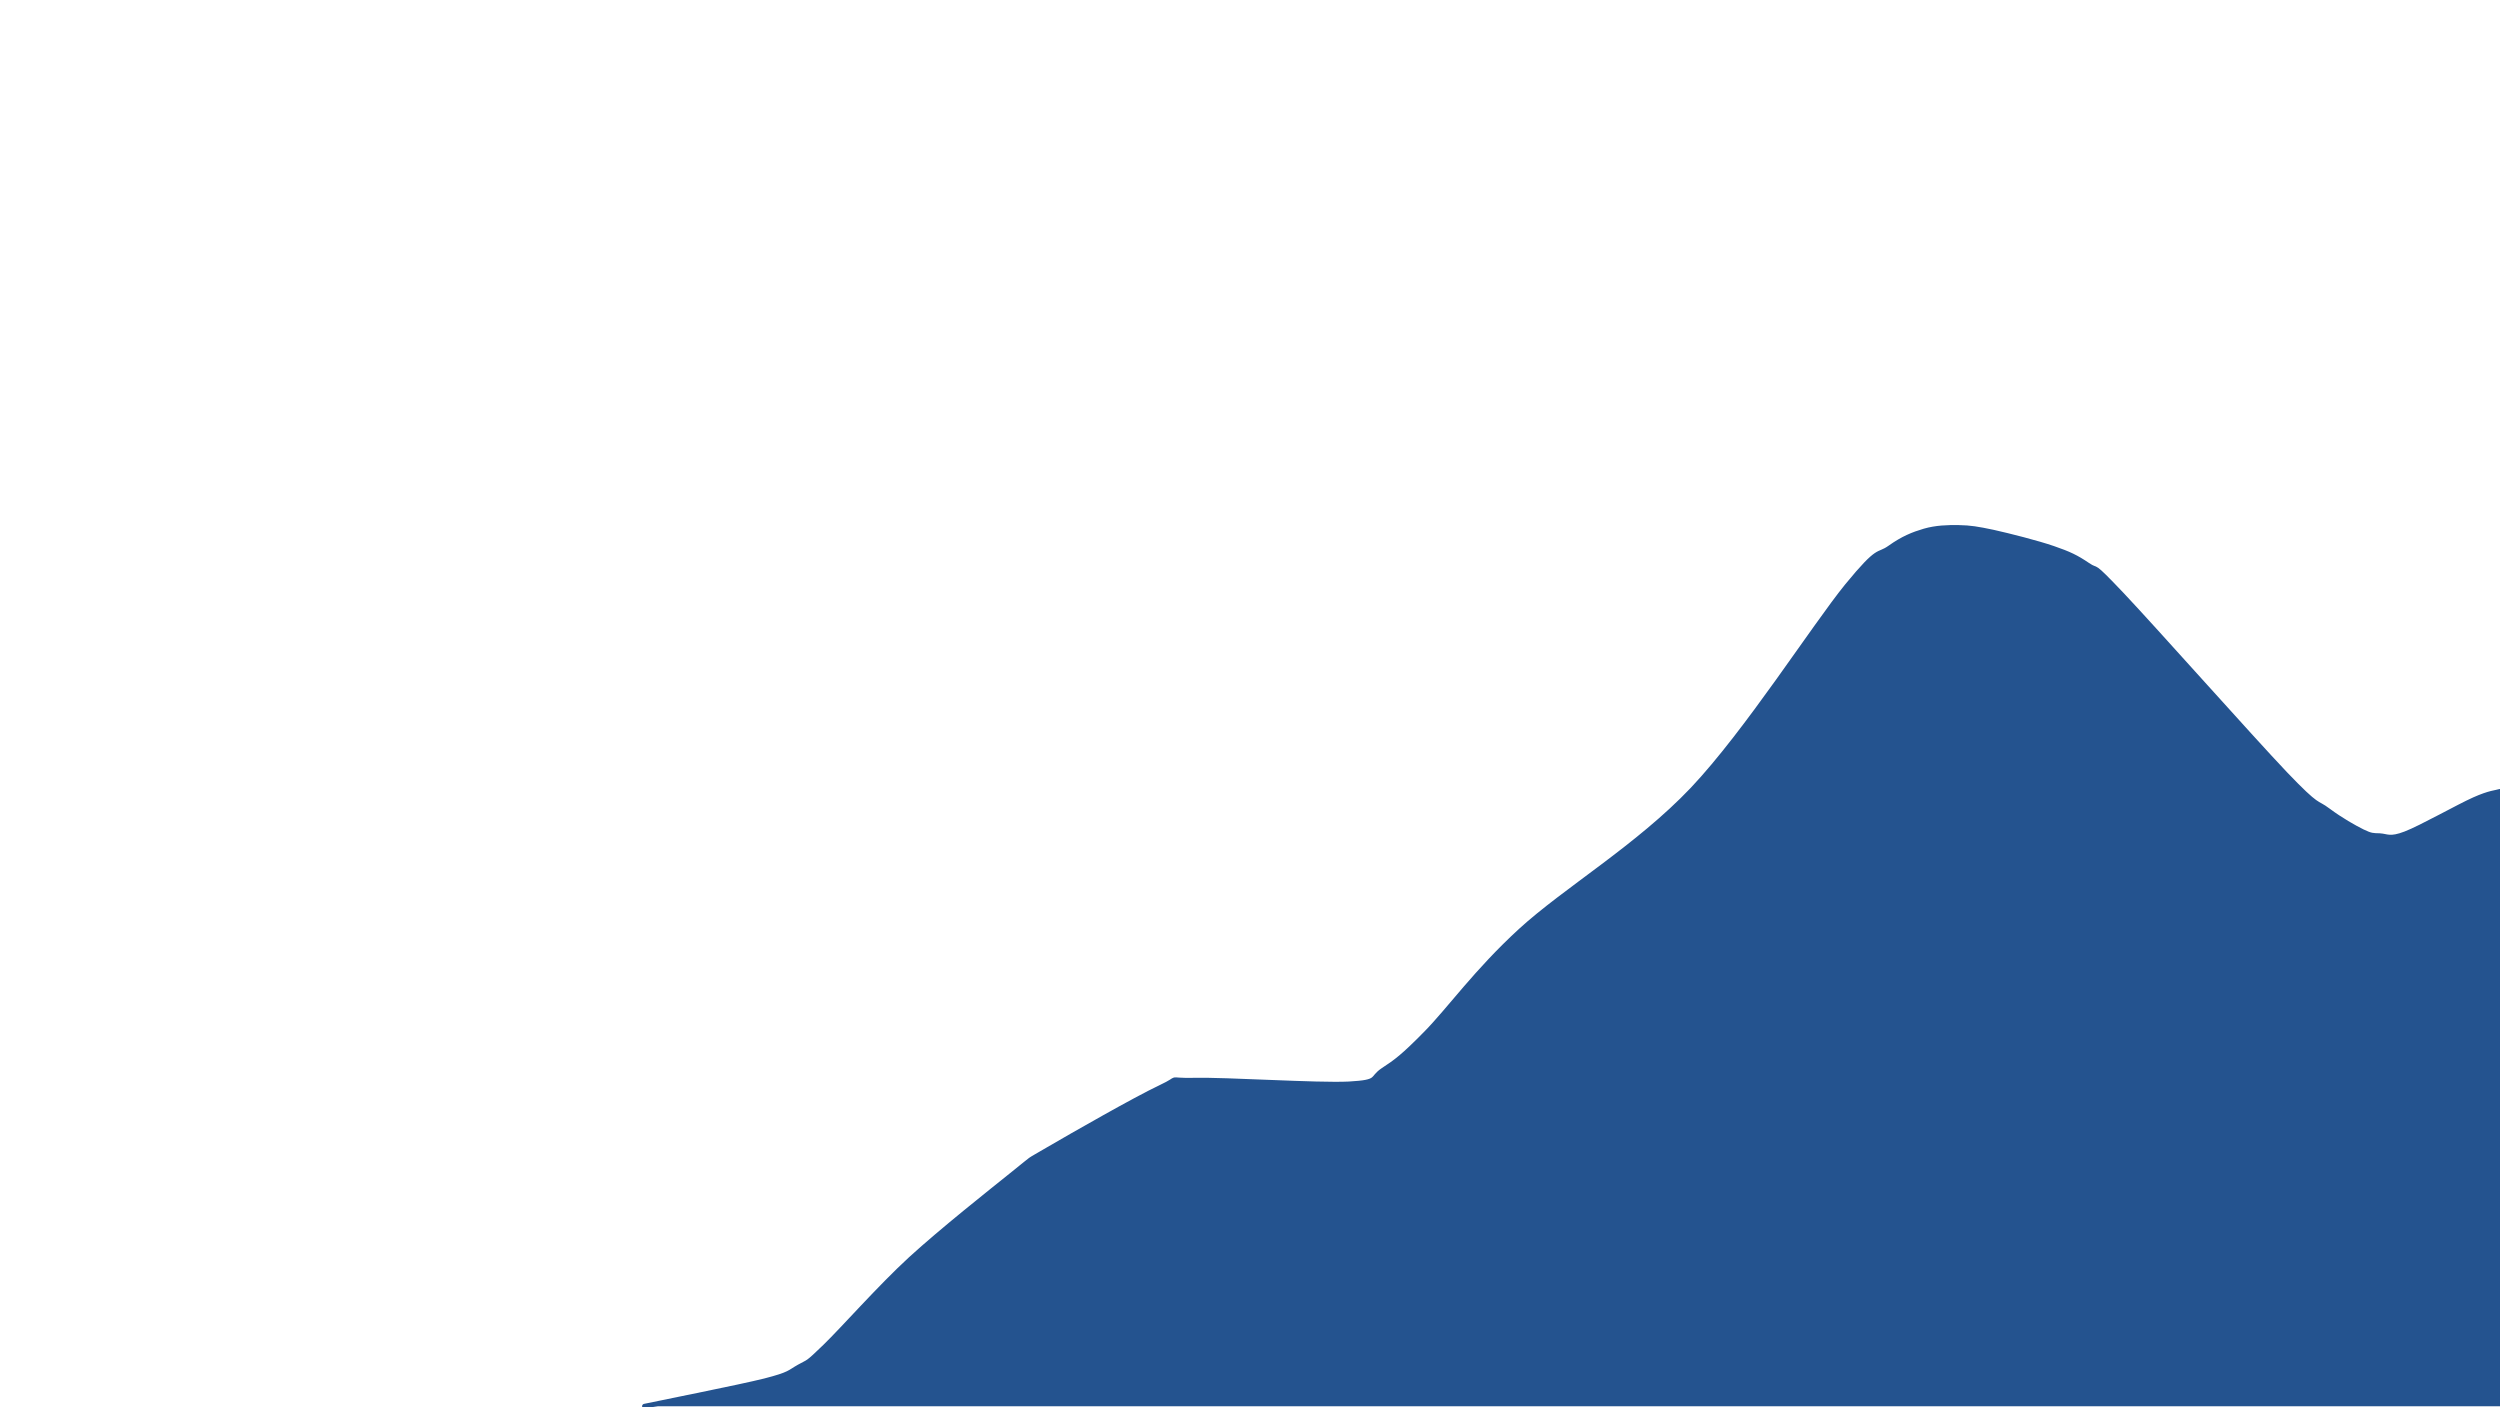
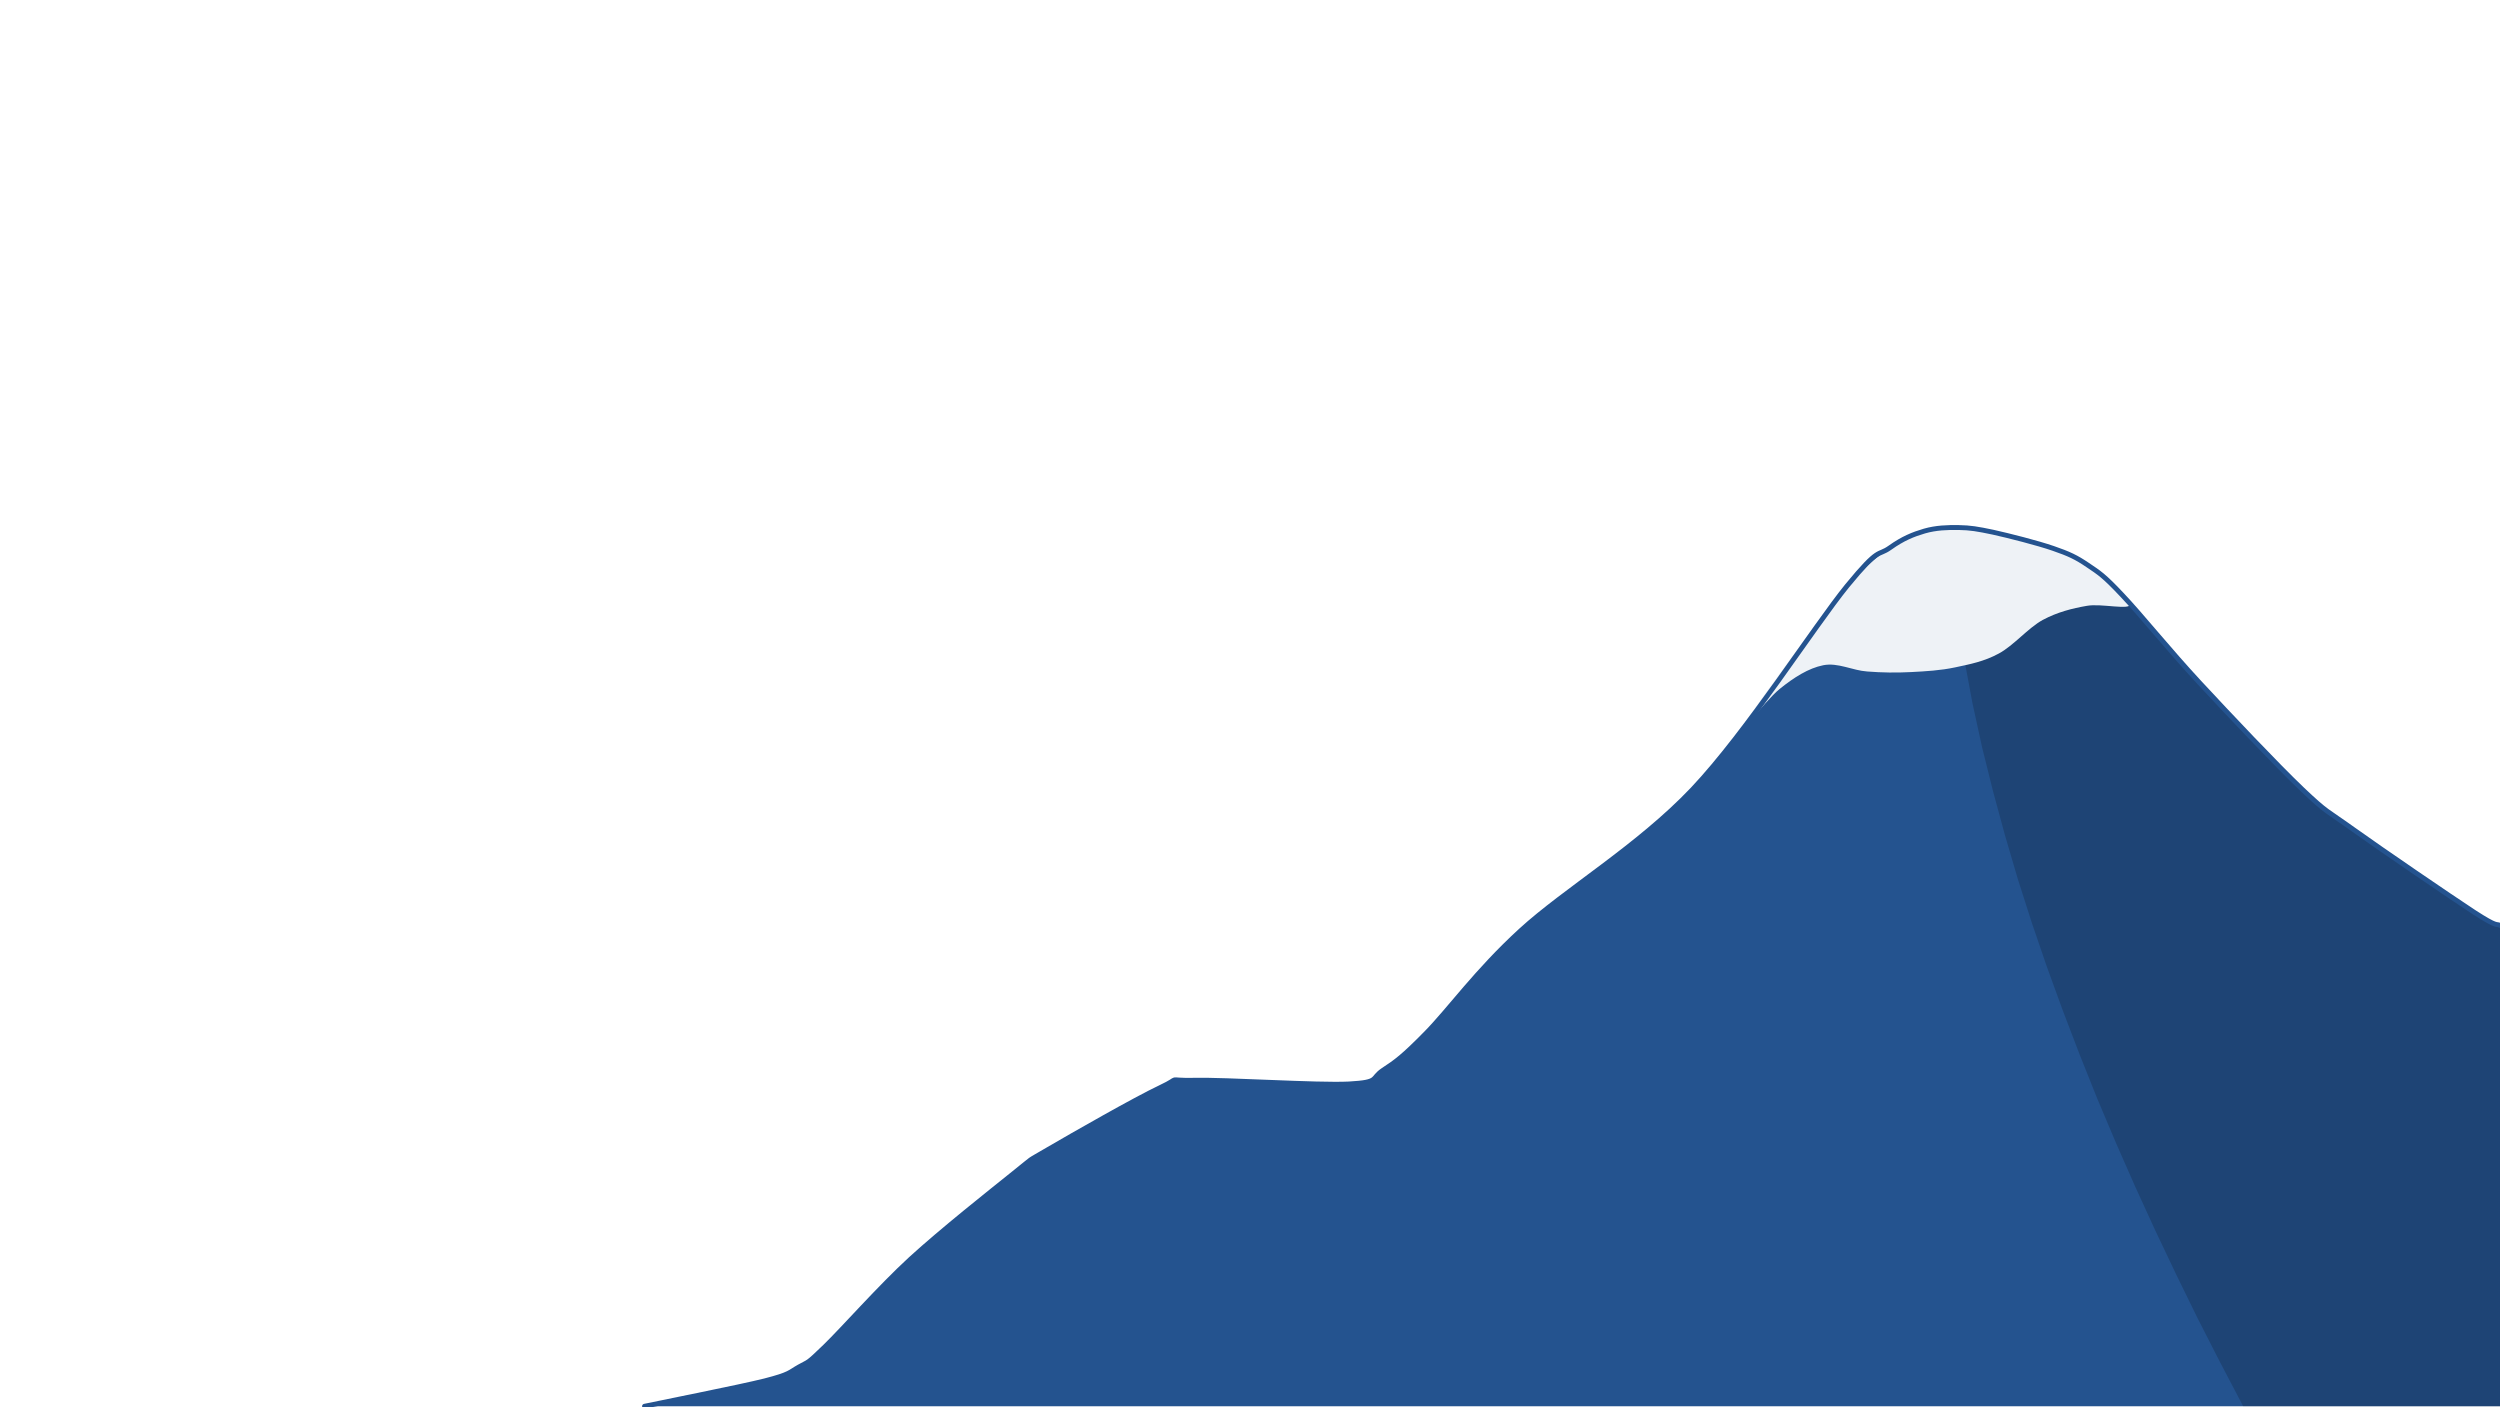
<svg xmlns="http://www.w3.org/2000/svg" viewBox="0 0 1280 720" width="1280" height="720">
-   <path id="shape" d="M330.0,720.0 C340.3,717.8 378.4,710.3 391.6,707.0 C404.8,703.6 404.0,702.7 409.2,699.8 C414.3,696.9 412.8,698.8 422.4,689.5 C431.9,680.3 450.2,659.4 466.3,644.6 C482.5,629.8 507.4,610.1 519.1,600.7 C530.8,591.4 524.3,595.8 536.7,588.5 C549.2,581.2 581.4,562.8 593.9,556.9 C606.4,551.0 595.4,553.4 611.5,553.1 C627.6,552.7 674.5,555.8 690.6,555.0 C706.8,554.1 701.6,552.3 708.2,547.9 C714.8,543.6 718.5,540.9 730.2,529.0 C742.0,517.0 755.9,497.3 778.6,476.5 C801.3,455.7 838.7,433.6 866.6,404.2 C894.4,374.8 928.9,320.7 945.7,300.0 C962.6,279.4 961.1,285.1 967.7,280.4 C974.3,275.7 979.5,273.6 985.3,271.9 C991.2,270.2 997.1,270.0 1002.9,270.1 C1008.8,270.2 1012.4,270.8 1020.5,272.5 C1028.6,274.3 1043.2,278.0 1051.3,280.8 C1059.4,283.6 1063.0,285.3 1068.9,289.3 C1074.8,293.3 1069.6,286.8 1086.5,304.6 C1103.3,322.4 1152.5,377.8 1170.0,396.2 C1187.6,414.6 1185.4,410.0 1192.0,415.0 C1198.6,419.9 1205.2,423.6 1209.6,425.8 C1214.0,427.9 1214.8,427.8 1218.4,427.9 C1222.1,428.1 1223.6,430.0 1231.6,426.9 C1239.7,423.8 1258.7,413.0 1266.8,409.4 C1274.9,405.8 1277.8,405.9 1280.0,405.2 L1280,405.2 L1280,720 L330.0,720 Z" fill="#24538f" />
-   <path id="ridge" d="M330.0,720.0 C340.3,717.8 378.4,710.3 391.6,707.0 C404.8,703.6 404.0,702.7 409.2,699.8 C414.3,696.9 412.8,698.8 422.4,689.5 C431.9,680.3 450.2,659.4 466.3,644.6 C482.5,629.8 507.4,610.1 519.1,600.7 C530.8,591.4 524.3,595.8 536.7,588.5 C549.2,581.2 581.4,562.8 593.9,556.9 C606.4,551.0 595.4,553.4 611.5,553.1 C627.6,552.7 674.5,555.8 690.6,555.0 C706.8,554.1 701.6,552.3 708.2,547.9 C714.8,543.6 718.5,540.9 730.2,529.0 C742.0,517.0 755.9,497.3 778.6,476.5 C801.3,455.7 838.7,433.6 866.6,404.2 C894.4,374.8 928.9,320.7 945.7,300.0 C962.6,279.4 961.1,285.1 967.7,280.4 C974.3,275.7 979.5,273.6 985.3,271.9 C991.2,270.2 997.1,270.0 1002.9,270.1 C1008.8,270.2 1012.4,270.8 1020.5,272.5 C1028.6,274.3 1043.2,278.0 1051.3,280.8 C1059.4,283.6 1063.0,285.3 1068.9,289.3 C1074.8,293.3 1069.6,286.8 1086.5,304.6 C1103.3,322.4 1152.5,377.8 1170.0,396.2 C1187.6,414.6 1185.4,410.0 1192.0,415.0 C1198.6,419.9 1205.2,423.6 1209.6,425.8 C1214.0,427.9 1214.8,427.8 1218.4,427.9 C1222.1,428.1 1223.6,430.0 1231.6,426.9 C1239.7,423.8 1258.7,413.0 1266.8,409.4 C1274.9,405.8 1277.8,405.9 1280.0,405.2" fill="none" stroke="#24538f" stroke-width="2.5" stroke-linecap="round" />
+   <path id="shape" d="M330.0,720.0 C340.3,717.8 378.4,710.3 391.6,707.0 C404.8,703.6 404.0,702.7 409.2,699.8 C414.3,696.9 412.8,698.8 422.4,689.5 C431.9,680.3 450.2,659.4 466.3,644.6 C482.5,629.8 507.4,610.1 519.1,600.7 C530.8,591.4 524.3,595.8 536.7,588.5 C549.2,581.2 581.4,562.8 593.9,556.9 C606.4,551.0 595.4,553.4 611.5,553.1 C627.6,552.7 674.5,555.8 690.6,555.0 C706.8,554.1 701.6,552.3 708.2,547.9 C714.8,543.6 718.5,540.9 730.2,529.0 C742.0,517.0 755.9,497.3 778.6,476.5 C801.3,455.7 838.7,433.6 866.6,404.2 C894.4,374.8 928.9,320.7 945.7,300.0 C962.6,279.4 961.1,285.1 967.7,280.4 C974.3,275.7 979.5,273.6 985.3,271.9 C991.2,270.2 997.1,270.0 1002.9,270.1 C1008.8,270.2 1012.4,270.8 1020.5,272.5 C1028.6,274.3 1043.2,278.0 1051.3,280.8 C1059.4,283.6 1063.0,285.3 1068.9,289.3 C1074.8,293.3 1077.0,294.5 1086.5,304.6 C1096.0,314.6 1110.7,332.9 1126.1,349.5 C1141.5,366.1 1165.6,391.6 1178.8,404.2 C1192.0,416.7 1190.6,414.4 1205.2,424.9 C1219.9,435.4 1254.3,458.9 1266.8,467.1 C1279.3,475.2 1277.8,472.7 1280.0,473.8 L1280,473.8 L1280,720 L330.0,720 Z" fill="#24538f" />
+   <path id="shade" d="M998.5,270.0 L1002.9,270.1 L1007.3,270.4 L1011.7,271.0 L1016.1,271.7 L1020.5,272.5 L1024.9,273.5 L1029.3,274.6 L1033.7,275.7 L1038.1,276.9 L1042.5,278.1 L1046.9,279.4 L1051.3,280.8 L1055.7,282.4 L1060.1,284.3 L1064.5,286.6 L1068.9,289.3 L1073.3,292.5 L1077.7,296.1 L1082.1,300.2 L1086.5,304.6 L1090.9,309.2 L1095.3,314.1 L1099.7,319.0 L1104.1,324.1 L1108.5,329.3 L1112.9,334.4 L1117.3,339.6 L1121.7,344.6 L1126.1,349.5 L1130.5,354.2 L1134.9,358.8 L1139.3,363.4 L1143.7,368.0 L1148.1,372.7 L1152.5,377.6 L1156.9,382.4 L1161.2,387.2 L1165.6,391.8 L1170.0,396.2 L1174.4,400.3 L1178.8,404.2 L1183.2,407.9 L1187.6,411.5 L1192.0,415.1 L1196.4,418.5 L1200.8,421.8 L1205.2,424.9 L1209.6,427.8 L1214.0,430.6 L1218.4,433.3 L1222.8,436.1 L1227.2,439.0 L1231.6,442.0 L1236.0,445.1 L1240.4,448.3 L1244.8,451.5 L1249.2,454.8 L1253.6,458.0 L1258.0,461.1 L1262.4,464.2 L1266.8,467.1 L1271.2,469.7 L1275.6,472.0 L1280.0,473.8 L1280.0,473.8 L1280.0,720.0 L1148.5,720.0 L1136.7,697.5 L1125.2,675.0 L1114.2,652.5 L1103.5,630.0 L1093.2,607.5 L1083.3,585.0 L1073.8,562.5 L1064.8,540.0 L1056.2,517.5 L1048.0,495.0 L1040.3,472.5 L1033.1,450.0 L1026.5,427.5 L1020.4,405.0 L1014.8,382.5 L1009.9,360.0 L1005.7,337.5 L1002.3,315.0 L999.8,292.5 L998.5,270.0 Z" fill="#000000" fill-opacity="0.18" />
+   <path id="snow" d="M888.6,377.1 C891.4,371.9 918.6,334.6 928.1,321.8 C937.7,308.9 939.9,306.4 945.7,300.0 C951.6,293.7 957.5,288.0 963.3,283.6 C969.2,279.1 975.8,275.6 980.9,273.4 C986.1,271.2 989.7,270.7 994.1,270.3 C998.5,269.8 1002.2,269.9 1007.3,270.4 C1012.4,271.0 1017.6,271.8 1024.9,273.5 C1032.2,275.2 1044.0,278.2 1051.3,280.8 C1058.6,283.4 1062.3,284.6 1068.9,289.3 C1075.5,294.1 1091.0,305.8 1090.9,309.2 C1090.8,312.7 1075.9,308.8 1068.4,310.2 C1060.9,311.5 1053.4,313.4 1045.9,317.4 C1038.4,321.5 1030.9,330.6 1023.4,334.6 C1015.9,338.7 1008.5,340.1 1001.0,341.7 C993.5,343.3 986.0,343.7 978.5,344.1 C971.0,344.5 963.5,344.4 956.0,343.8 C948.5,343.3 941.0,339.1 933.5,340.6 C926.0,342.1 918.5,346.8 911.0,352.9 C903.6,359.0 885.7,382.3 888.6,377.1 Z" fill="#eef2f6" />
+   <path id="ridge" d="M330.0,720.0 C340.3,717.8 378.4,710.3 391.6,707.0 C404.8,703.6 404.0,702.7 409.2,699.8 C414.3,696.9 412.8,698.8 422.4,689.5 C431.9,680.3 450.2,659.4 466.3,644.6 C482.5,629.8 507.4,610.1 519.1,600.7 C530.8,591.4 524.3,595.8 536.7,588.5 C549.2,581.2 581.4,562.8 593.9,556.9 C606.4,551.0 595.4,553.4 611.5,553.1 C627.6,552.7 674.5,555.8 690.6,555.0 C706.8,554.1 701.6,552.3 708.2,547.9 C714.8,543.6 718.5,540.9 730.2,529.0 C742.0,517.0 755.9,497.3 778.6,476.5 C801.3,455.7 838.7,433.6 866.6,404.2 C894.4,374.8 928.9,320.7 945.7,300.0 C962.6,279.4 961.1,285.1 967.7,280.4 C974.3,275.7 979.5,273.6 985.3,271.9 C991.2,270.2 997.1,270.0 1002.9,270.1 C1008.8,270.2 1012.4,270.8 1020.5,272.5 C1028.6,274.3 1043.2,278.0 1051.3,280.8 C1059.4,283.6 1063.0,285.3 1068.9,289.3 C1074.8,293.3 1077.0,294.5 1086.5,304.6 C1096.0,314.6 1110.7,332.9 1126.1,349.5 C1141.5,366.1 1165.6,391.6 1178.8,404.2 C1192.0,416.7 1190.6,414.4 1205.2,424.9 C1219.9,435.4 1254.3,458.9 1266.8,467.1 C1279.3,475.2 1277.8,472.7 1280.0,473.8" fill="none" stroke="#24538f" stroke-width="2.5" stroke-linecap="round" />
</svg>
